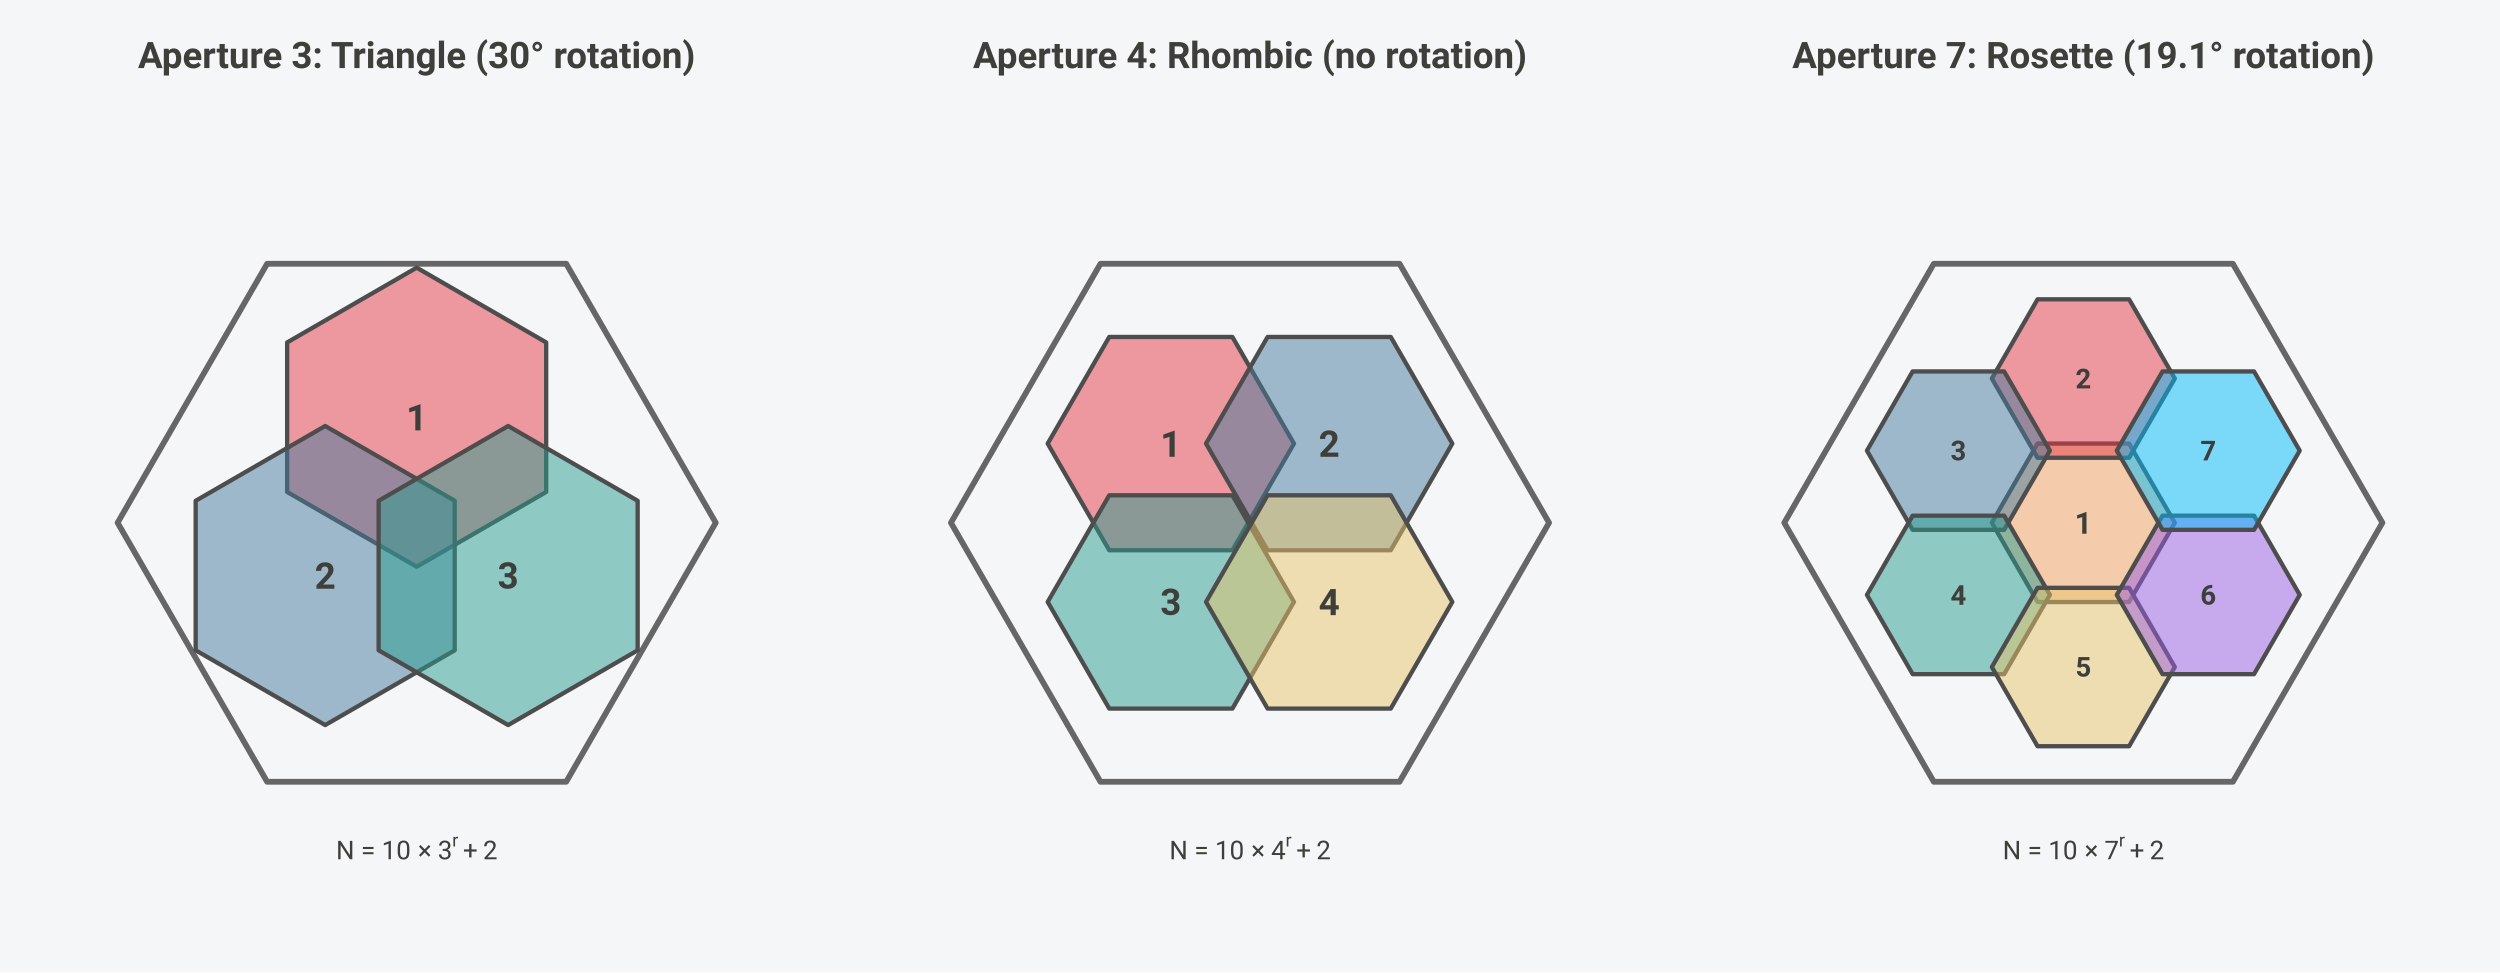
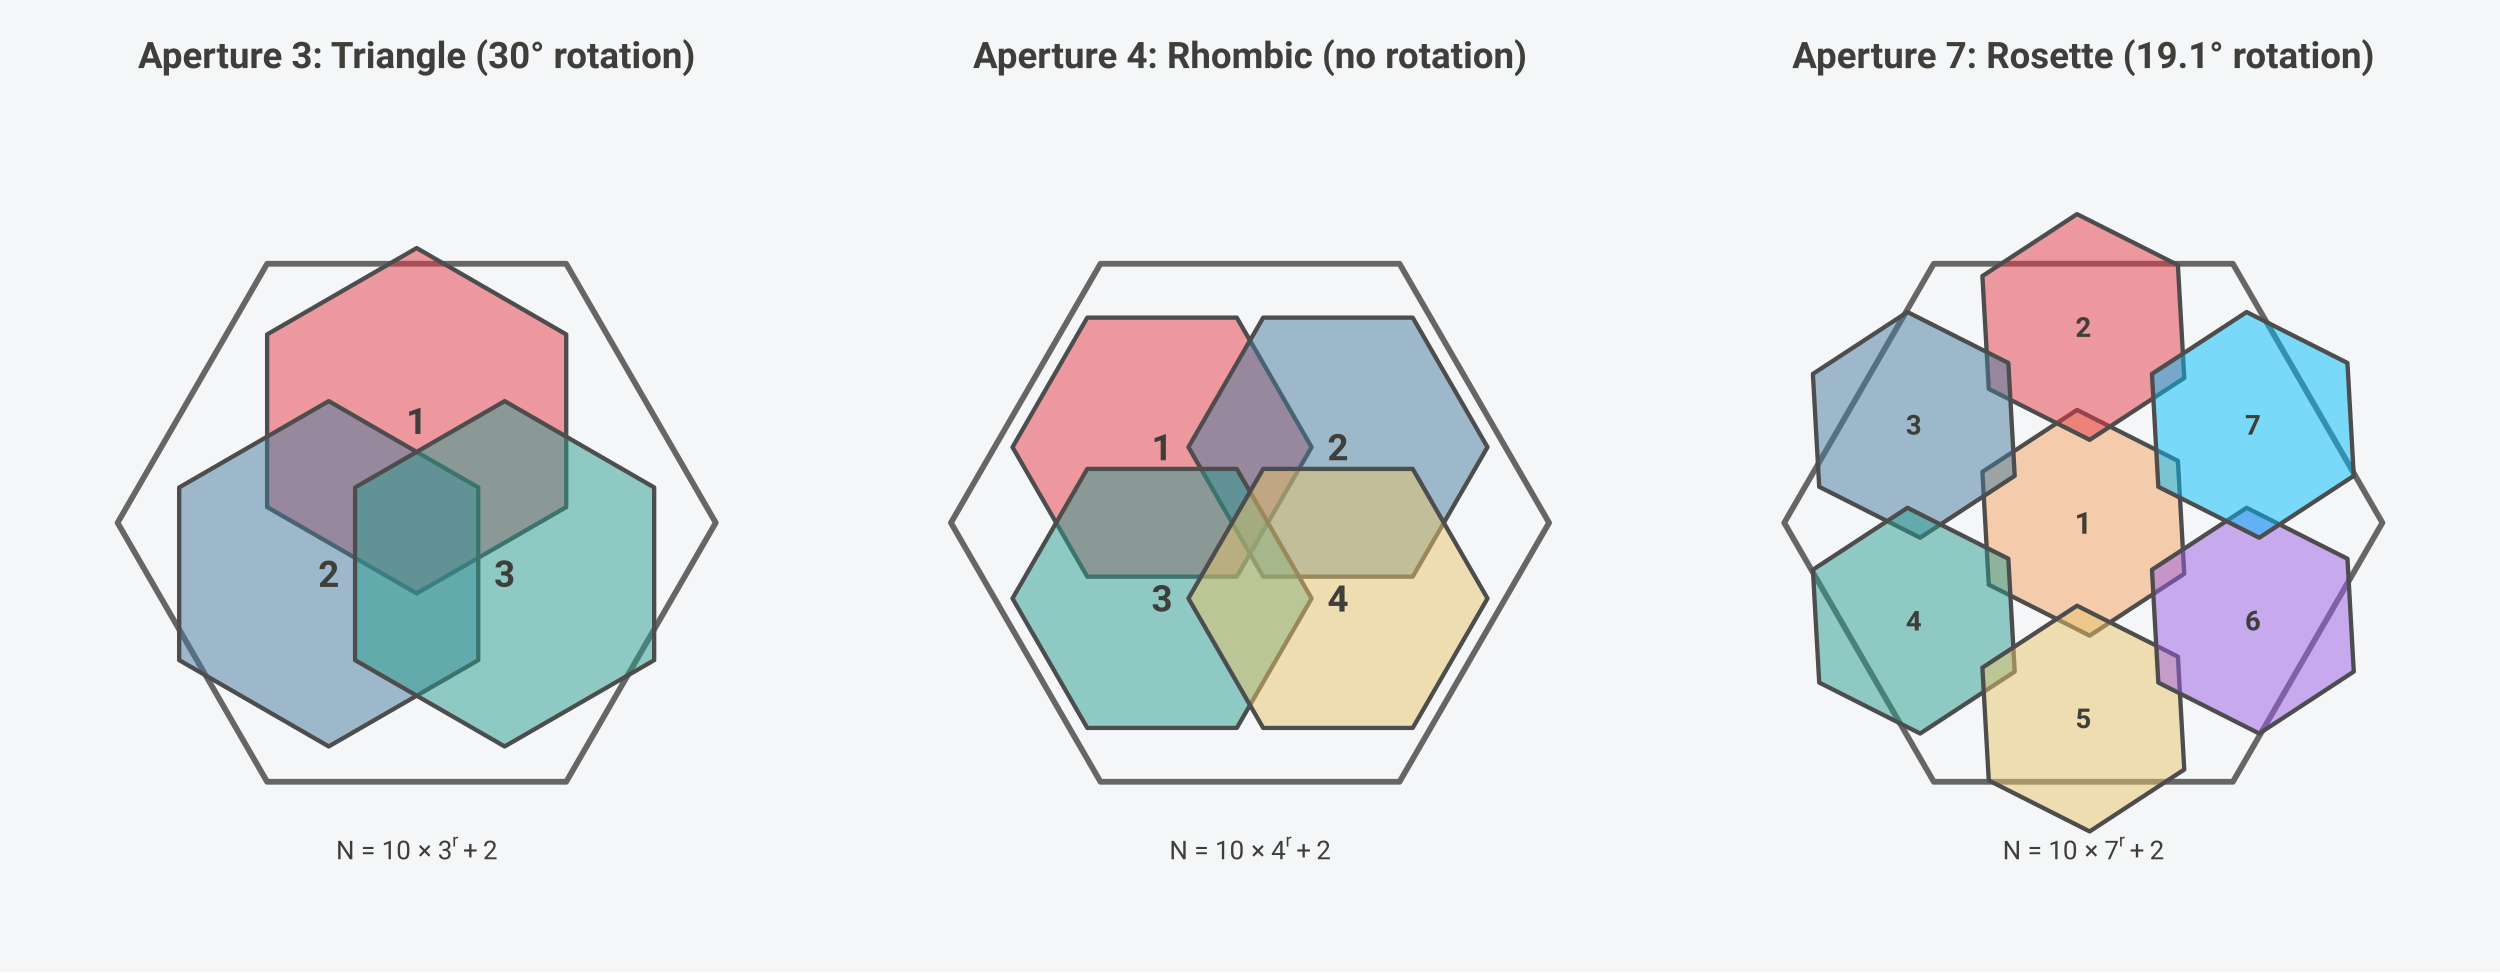
<svg xmlns="http://www.w3.org/2000/svg" width="648.00pt" height="252.00pt" viewBox="0 0 648.00 252.00">
  <g class="svglite">
    <defs>
      <style type="text/css">
    /* theme-aware-processed */
    .svglite line, .svglite polyline, .svglite polygon, .svglite path, .svglite circle {
      fill: none;
      stroke: #3E3F3A;
      stroke-linecap: round;
      stroke-linejoin: round;
      stroke-miterlimit: 10.00;
    }
    .svglite &gt; g &gt; rect {
      fill: none;
      stroke: #3E3F3A;
      stroke-linecap: round;
      stroke-linejoin: round;
      stroke-miterlimit: 10.00;
    }
    .svglite text {
      white-space: pre;
      fill: #3E3F3A;
    }
    .svglite g.glyphgroup path {
      fill: inherit;
      stroke: none;
    }
  </style>
    </defs>
    <rect class="svg-bg" width="100%" height="100%" style="stroke: none; fill: #F5F6F8;" />
    <defs>
      <clipPath id="cpMC4wMHw2NDguMDB8MC4wMHwyNTIuMDA=">
        <rect x="0.00" y="0.00" width="648.00" height="252.00" />
      </clipPath>
    </defs>
    <g clip-path="url(#cpMC4wMHw2NDguMDB8MC4wMHwyNTIuMDA=)">
</g>
    <defs>
      <clipPath id="cpMC4wMHwyMTYuMDB8MC4wMHwyNTIuMDA=">
        <rect x="0.00" y="0.00" width="216.00" height="252.00" />
      </clipPath>
    </defs>
    <g clip-path="url(#cpMC4wMHwyMTYuMDB8MC4wMHwyNTIuMDA=)">
      <text x="108.00" y="17.65" text-anchor="middle" style="font-size: 9.50px; font-weight: bold; font-family: &quot;Roboto&quot;, -apple-system, BlinkMacSystemFont, &quot;Segoe UI&quot;, system-ui, sans-serif;" textLength="150.98px" lengthAdjust="spacingAndGlyphs">Aperture 3: Triangle (30° rotation)</text>
    </g>
    <defs>
      <clipPath id="cpOS41MHwyMDYuNTB8MjguNTF8MjQyLjUw">
        <rect x="9.50" y="28.51" width="196.99" height="213.98" />
      </clipPath>
    </defs>
    <g clip-path="url(#cpOS41MHwyMDYuNTB8MjguNTF8MjQyLjUw)">
      <polygon points="185.52,135.50 146.76,68.37 69.24,68.37 30.48,135.50 69.24,202.64 146.76,202.64 185.52,135.50 " style="stroke-width: 1.50; stroke: #666666;" />
-       <polygon points="141.57,88.76 108.00,69.38 74.43,88.76 74.43,127.52 108.00,146.90 141.57,127.52 141.57,88.76 " style="stroke-width: 1.12; stroke: #4D4D4D; fill: #E63946; fill-opacity: 0.50;" />
-       <text x="108.00" y="111.56" text-anchor="middle" style="font-size: 9.50px; font-weight: bold; font-family: &quot;Roboto&quot;, -apple-system, BlinkMacSystemFont, &quot;Segoe UI&quot;, system-ui, sans-serif;" textLength="5.28px" lengthAdjust="spacingAndGlyphs">1</text>
-       <polygon points="117.86,129.80 84.29,110.42 50.72,129.80 50.72,168.56 84.29,187.94 117.86,168.56 117.86,129.80 " style="stroke-width: 1.12; stroke: #4D4D4D; fill: #457B9D; fill-opacity: 0.50;" />
-       <text x="84.29" y="152.60" text-anchor="middle" style="font-size: 9.50px; font-weight: bold; font-family: &quot;Roboto&quot;, -apple-system, BlinkMacSystemFont, &quot;Segoe UI&quot;, system-ui, sans-serif;" textLength="5.28px" lengthAdjust="spacingAndGlyphs">2</text>
-       <polygon points="165.28,129.80 131.71,110.42 98.14,129.80 98.14,168.56 131.71,187.94 165.28,168.56 165.28,129.80 " style="stroke-width: 1.12; stroke: #4D4D4D; fill: #2A9D8F; fill-opacity: 0.50;" />
-       <text x="131.71" y="152.54" text-anchor="middle" style="font-size: 9.50px; font-weight: bold; font-family: &quot;Roboto&quot;, -apple-system, BlinkMacSystemFont, &quot;Segoe UI&quot;, system-ui, sans-serif;" textLength="5.28px" lengthAdjust="spacingAndGlyphs">3</text>
+       <polygon points="146.76,86.68 108.00,64.30 69.24,86.68 69.24,131.43 108.00,153.81 146.76,131.43 146.76,86.68 " style="stroke-width: 1.12; stroke: #4D4D4D; fill: #E63946; fill-opacity: 0.50;" />
+       <text x="108.00" y="112.47" text-anchor="middle" style="font-size: 9.50px; font-weight: bold; font-family: &quot;Roboto&quot;, -apple-system, BlinkMacSystemFont, &quot;Segoe UI&quot;, system-ui, sans-serif;" textLength="5.28px" lengthAdjust="spacingAndGlyphs">1</text>
+       <polygon points="123.96,126.35 85.20,103.97 46.44,126.35 46.44,171.11 85.20,193.48 123.96,171.11 123.96,126.35 " style="stroke-width: 1.12; stroke: #4D4D4D; fill: #457B9D; fill-opacity: 0.50;" />
+       <text x="85.20" y="152.14" text-anchor="middle" style="font-size: 9.50px; font-weight: bold; font-family: &quot;Roboto&quot;, -apple-system, BlinkMacSystemFont, &quot;Segoe UI&quot;, system-ui, sans-serif;" textLength="5.28px" lengthAdjust="spacingAndGlyphs">2</text>
+       <polygon points="169.56,126.35 130.80,103.97 92.04,126.35 92.04,171.11 130.80,193.48 169.56,171.11 169.56,126.35 " style="stroke-width: 1.12; stroke: #4D4D4D; fill: #2A9D8F; fill-opacity: 0.50;" />
+       <text x="130.80" y="152.08" text-anchor="middle" style="font-size: 9.50px; font-weight: bold; font-family: &quot;Roboto&quot;, -apple-system, BlinkMacSystemFont, &quot;Segoe UI&quot;, system-ui, sans-serif;" textLength="5.28px" lengthAdjust="spacingAndGlyphs">3</text>
      <text x="87.09" y="222.73" style="font-size: 6.73px; font-family: &quot;Roboto&quot;, -apple-system, BlinkMacSystemFont, &quot;Segoe UI&quot;, system-ui, sans-serif;" textLength="19.97px" lengthAdjust="spacingAndGlyphs">N = 10</text>
      <text x="108.30" y="222.73" style="font-size: 6.73px; font-family: &quot;Roboto&quot;, -apple-system, BlinkMacSystemFont, &quot;Segoe UI&quot;, system-ui, sans-serif;" textLength="3.92px" lengthAdjust="spacingAndGlyphs">×</text>
      <text x="113.47" y="222.73" style="font-size: 6.73px; font-family: &quot;Roboto&quot;, -apple-system, BlinkMacSystemFont, &quot;Segoe UI&quot;, system-ui, sans-serif;" textLength="3.73px" lengthAdjust="spacingAndGlyphs">3</text>
      <text x="117.20" y="219.41" style="font-size: 4.71px; font-family: &quot;Roboto&quot;, -apple-system, BlinkMacSystemFont, &quot;Segoe UI&quot;, system-ui, sans-serif;" textLength="1.56px" lengthAdjust="spacingAndGlyphs">r</text>
      <text x="120.01" y="222.73" style="font-size: 6.73px; font-family: &quot;Roboto&quot;, -apple-system, BlinkMacSystemFont, &quot;Segoe UI&quot;, system-ui, sans-serif;" textLength="3.92px" lengthAdjust="spacingAndGlyphs">+</text>
      <text x="125.18" y="222.73" style="font-size: 6.73px; font-family: &quot;Roboto&quot;, -apple-system, BlinkMacSystemFont, &quot;Segoe UI&quot;, system-ui, sans-serif;" textLength="3.73px" lengthAdjust="spacingAndGlyphs">2</text>
    </g>
    <defs>
      <clipPath id="cpMjI1LjUwfDQyMi41MHwyOC41MXwyNDIuNTA=">
        <rect x="225.50" y="28.51" width="196.99" height="213.98" />
      </clipPath>
    </defs>
    <g clip-path="url(#cpMjI1LjUwfDQyMi41MHwyOC41MXwyNDIuNTA=)">
</g>
    <defs>
      <clipPath id="cpMjE2LjAwfDQzMi4wMHwwLjAwfDI1Mi4wMA==">
        <rect x="216.00" y="0.00" width="216.00" height="252.00" />
      </clipPath>
    </defs>
    <g clip-path="url(#cpMjE2LjAwfDQzMi4wMHwwLjAwfDI1Mi4wMA==)">
      <text x="324.00" y="17.65" text-anchor="middle" style="font-size: 9.50px; font-weight: bold; font-family: &quot;Roboto&quot;, -apple-system, BlinkMacSystemFont, &quot;Segoe UI&quot;, system-ui, sans-serif;" textLength="152.44px" lengthAdjust="spacingAndGlyphs">Aperture 4: Rhombic (no rotation)</text>
    </g>
    <g clip-path="url(#cpMjI1LjUwfDQyMi41MHwyOC41MXwyNDIuNTA=)">
      <polygon points="401.52,135.50 362.76,68.37 285.24,68.37 246.48,135.50 285.24,202.64 362.76,202.64 401.52,135.50 " style="stroke-width: 1.50; stroke: #666666;" />
-       <polygon points="335.40,114.98 319.44,87.34 287.52,87.34 271.56,114.98 287.52,142.63 319.44,142.63 335.40,114.98 " style="stroke-width: 1.12; stroke: #4D4D4D; fill: #E63946; fill-opacity: 0.50;" />
-       <text x="303.48" y="118.40" text-anchor="middle" style="font-size: 9.50px; font-weight: bold; font-family: &quot;Roboto&quot;, -apple-system, BlinkMacSystemFont, &quot;Segoe UI&quot;, system-ui, sans-serif;" textLength="5.28px" lengthAdjust="spacingAndGlyphs">1</text>
-       <polygon points="376.44,114.98 360.48,87.34 328.56,87.34 312.60,114.98 328.56,142.63 360.48,142.63 376.44,114.98 " style="stroke-width: 1.12; stroke: #4D4D4D; fill: #457B9D; fill-opacity: 0.50;" />
-       <text x="344.52" y="118.40" text-anchor="middle" style="font-size: 9.50px; font-weight: bold; font-family: &quot;Roboto&quot;, -apple-system, BlinkMacSystemFont, &quot;Segoe UI&quot;, system-ui, sans-serif;" textLength="5.28px" lengthAdjust="spacingAndGlyphs">2</text>
-       <polygon points="335.40,156.02 319.44,128.38 287.52,128.38 271.56,156.02 287.52,183.67 319.44,183.67 335.40,156.02 " style="stroke-width: 1.12; stroke: #4D4D4D; fill: #2A9D8F; fill-opacity: 0.50;" />
-       <text x="303.48" y="159.38" text-anchor="middle" style="font-size: 9.50px; font-weight: bold; font-family: &quot;Roboto&quot;, -apple-system, BlinkMacSystemFont, &quot;Segoe UI&quot;, system-ui, sans-serif;" textLength="5.28px" lengthAdjust="spacingAndGlyphs">3</text>
-       <polygon points="376.44,156.02 360.48,128.38 328.56,128.38 312.60,156.02 328.56,183.67 360.48,183.67 376.44,156.02 " style="stroke-width: 1.12; stroke: #4D4D4D; fill: #E9C46A; fill-opacity: 0.50;" />
-       <text x="344.52" y="159.44" text-anchor="middle" style="font-size: 9.50px; font-weight: bold; font-family: &quot;Roboto&quot;, -apple-system, BlinkMacSystemFont, &quot;Segoe UI&quot;, system-ui, sans-serif;" textLength="5.28px" lengthAdjust="spacingAndGlyphs">4</text>
+       <polygon points="339.96,115.90 320.58,82.33 281.82,82.33 262.44,115.90 281.82,149.46 320.58,149.46 339.96,115.90 " style="stroke-width: 1.12; stroke: #4D4D4D; fill: #E63946; fill-opacity: 0.50;" />
+       <text x="301.20" y="119.31" text-anchor="middle" style="font-size: 9.50px; font-weight: bold; font-family: &quot;Roboto&quot;, -apple-system, BlinkMacSystemFont, &quot;Segoe UI&quot;, system-ui, sans-serif;" textLength="5.28px" lengthAdjust="spacingAndGlyphs">1</text>
+       <polygon points="385.56,115.90 366.18,82.33 327.42,82.33 308.04,115.90 327.42,149.46 366.18,149.46 385.56,115.90 " style="stroke-width: 1.12; stroke: #4D4D4D; fill: #457B9D; fill-opacity: 0.50;" />
+       <text x="346.80" y="119.31" text-anchor="middle" style="font-size: 9.50px; font-weight: bold; font-family: &quot;Roboto&quot;, -apple-system, BlinkMacSystemFont, &quot;Segoe UI&quot;, system-ui, sans-serif;" textLength="5.28px" lengthAdjust="spacingAndGlyphs">2</text>
+       <polygon points="339.96,155.11 320.58,121.54 281.82,121.54 262.44,155.11 281.82,188.68 320.58,188.68 339.96,155.11 " style="stroke-width: 1.12; stroke: #4D4D4D; fill: #2A9D8F; fill-opacity: 0.50;" />
+       <text x="301.20" y="158.47" text-anchor="middle" style="font-size: 9.50px; font-weight: bold; font-family: &quot;Roboto&quot;, -apple-system, BlinkMacSystemFont, &quot;Segoe UI&quot;, system-ui, sans-serif;" textLength="5.28px" lengthAdjust="spacingAndGlyphs">3</text>
+       <polygon points="385.56,155.11 366.18,121.54 327.42,121.54 308.04,155.11 327.42,188.68 366.18,188.68 385.56,155.11 " style="stroke-width: 1.12; stroke: #4D4D4D; fill: #E9C46A; fill-opacity: 0.50;" />
+       <text x="346.80" y="158.52" text-anchor="middle" style="font-size: 9.50px; font-weight: bold; font-family: &quot;Roboto&quot;, -apple-system, BlinkMacSystemFont, &quot;Segoe UI&quot;, system-ui, sans-serif;" textLength="5.28px" lengthAdjust="spacingAndGlyphs">4</text>
      <text x="303.09" y="222.73" style="font-size: 6.73px; font-family: &quot;Roboto&quot;, -apple-system, BlinkMacSystemFont, &quot;Segoe UI&quot;, system-ui, sans-serif;" textLength="19.97px" lengthAdjust="spacingAndGlyphs">N = 10</text>
      <text x="324.30" y="222.73" style="font-size: 6.73px; font-family: &quot;Roboto&quot;, -apple-system, BlinkMacSystemFont, &quot;Segoe UI&quot;, system-ui, sans-serif;" textLength="3.92px" lengthAdjust="spacingAndGlyphs">×</text>
      <text x="329.47" y="222.73" style="font-size: 6.73px; font-family: &quot;Roboto&quot;, -apple-system, BlinkMacSystemFont, &quot;Segoe UI&quot;, system-ui, sans-serif;" textLength="3.73px" lengthAdjust="spacingAndGlyphs">4</text>
      <text x="333.20" y="219.41" style="font-size: 4.71px; font-family: &quot;Roboto&quot;, -apple-system, BlinkMacSystemFont, &quot;Segoe UI&quot;, system-ui, sans-serif;" textLength="1.56px" lengthAdjust="spacingAndGlyphs">r</text>
      <text x="336.01" y="222.73" style="font-size: 6.73px; font-family: &quot;Roboto&quot;, -apple-system, BlinkMacSystemFont, &quot;Segoe UI&quot;, system-ui, sans-serif;" textLength="3.92px" lengthAdjust="spacingAndGlyphs">+</text>
      <text x="341.18" y="222.73" style="font-size: 6.73px; font-family: &quot;Roboto&quot;, -apple-system, BlinkMacSystemFont, &quot;Segoe UI&quot;, system-ui, sans-serif;" textLength="3.73px" lengthAdjust="spacingAndGlyphs">2</text>
    </g>
    <defs>
      <clipPath id="cpNDQxLjUwfDYzOC41MHwyOC41MXwyNDIuNTA=">
        <rect x="441.50" y="28.51" width="196.99" height="213.98" />
      </clipPath>
    </defs>
    <g clip-path="url(#cpNDQxLjUwfDYzOC41MHwyOC41MXwyNDIuNTA=)">
</g>
    <defs>
      <clipPath id="cpNDMyLjAwfDY0OC4wMHwwLjAwfDI1Mi4wMA==">
        <rect x="432.00" y="0.00" width="216.00" height="252.00" />
      </clipPath>
    </defs>
    <g clip-path="url(#cpNDMyLjAwfDY0OC4wMHwwLjAwfDI1Mi4wMA==)">
      <text x="540.00" y="17.65" text-anchor="middle" style="font-size: 9.50px; font-weight: bold; font-family: &quot;Roboto&quot;, -apple-system, BlinkMacSystemFont, &quot;Segoe UI&quot;, system-ui, sans-serif;" textLength="157.31px" lengthAdjust="spacingAndGlyphs">Aperture 7: Rosette (19.1° rotation)</text>
    </g>
    <g clip-path="url(#cpNDQxLjUwfDYzOC41MHwyOC41MXwyNDIuNTA=)">
      <polygon points="617.52,135.50 578.76,68.37 501.24,68.37 462.48,135.50 501.24,202.64 578.76,202.64 617.52,135.50 " style="stroke-width: 1.50; stroke: #666666;" />
-       <polygon points="563.71,135.50 551.86,114.97 528.14,114.97 516.29,135.50 528.14,156.04 551.86,156.04 563.71,135.50 " style="stroke-width: 1.12; stroke: #4D4D4D; fill: #F4A261; fill-opacity: 0.50;" />
+       <polygon points="564.51,119.46 538.36,106.25 513.84,122.30 515.49,151.55 541.64,164.76 566.16,148.71 564.51,119.46 " style="stroke-width: 1.12; stroke: #4D4D4D; fill: #F4A261; fill-opacity: 0.50;" />
      <text x="540.00" y="138.34" text-anchor="middle" style="font-size: 7.92px; font-weight: bold; font-family: &quot;Roboto&quot;, -apple-system, BlinkMacSystemFont, &quot;Segoe UI&quot;, system-ui, sans-serif;" textLength="4.39px" lengthAdjust="spacingAndGlyphs">1</text>
-       <polygon points="563.71,98.11 551.86,77.58 528.14,77.58 516.29,98.11 528.14,118.65 551.86,118.65 563.71,98.11 " style="stroke-width: 1.12; stroke: #4D4D4D; fill: #E63946; fill-opacity: 0.50;" />
-       <text x="540.00" y="100.68" text-anchor="middle" style="font-size: 7.13px; font-weight: bold; font-family: &quot;Roboto&quot;, -apple-system, BlinkMacSystemFont, &quot;Segoe UI&quot;, system-ui, sans-serif;" textLength="3.97px" lengthAdjust="spacingAndGlyphs">2</text>
-       <polygon points="531.33,116.81 519.47,96.27 495.76,96.27 483.91,116.81 495.76,137.34 519.47,137.34 531.33,116.81 " style="stroke-width: 1.12; stroke: #4D4D4D; fill: #457B9D; fill-opacity: 0.50;" />
-       <text x="507.62" y="119.32" text-anchor="middle" style="font-size: 7.13px; font-weight: bold; font-family: &quot;Roboto&quot;, -apple-system, BlinkMacSystemFont, &quot;Segoe UI&quot;, system-ui, sans-serif;" textLength="3.97px" lengthAdjust="spacingAndGlyphs">3</text>
-       <polygon points="531.33,154.20 519.47,133.66 495.76,133.66 483.91,154.20 495.76,174.74 519.47,174.74 531.33,154.20 " style="stroke-width: 1.12; stroke: #4D4D4D; fill: #2A9D8F; fill-opacity: 0.50;" />
-       <text x="507.62" y="156.76" text-anchor="middle" style="font-size: 7.13px; font-weight: bold; font-family: &quot;Roboto&quot;, -apple-system, BlinkMacSystemFont, &quot;Segoe UI&quot;, system-ui, sans-serif;" textLength="3.97px" lengthAdjust="spacingAndGlyphs">4</text>
-       <polygon points="563.71,172.90 551.86,152.36 528.14,152.36 516.29,172.90 528.14,193.43 551.86,193.43 563.71,172.90 " style="stroke-width: 1.12; stroke: #4D4D4D; fill: #E9C46A; fill-opacity: 0.50;" />
-       <text x="540.00" y="175.37" text-anchor="middle" style="font-size: 7.13px; font-weight: bold; font-family: &quot;Roboto&quot;, -apple-system, BlinkMacSystemFont, &quot;Segoe UI&quot;, system-ui, sans-serif;" textLength="3.97px" lengthAdjust="spacingAndGlyphs">5</text>
-       <polygon points="596.09,154.20 584.24,133.66 560.53,133.66 548.67,154.20 560.53,174.74 584.24,174.74 596.09,154.20 " style="stroke-width: 1.12; stroke: #4D4D4D; fill: #9B5DE5; fill-opacity: 0.50;" />
-       <text x="572.38" y="156.72" text-anchor="middle" style="font-size: 7.13px; font-weight: bold; font-family: &quot;Roboto&quot;, -apple-system, BlinkMacSystemFont, &quot;Segoe UI&quot;, system-ui, sans-serif;" textLength="3.97px" lengthAdjust="spacingAndGlyphs">6</text>
-       <polygon points="596.09,116.81 584.24,96.27 560.53,96.27 548.67,116.81 560.53,137.34 584.24,137.34 596.09,116.81 " style="stroke-width: 1.12; stroke: #4D4D4D; fill: #00BBF9; fill-opacity: 0.50;" />
-       <text x="572.38" y="119.33" text-anchor="middle" style="font-size: 7.13px; font-weight: bold; font-family: &quot;Roboto&quot;, -apple-system, BlinkMacSystemFont, &quot;Segoe UI&quot;, system-ui, sans-serif;" textLength="3.97px" lengthAdjust="spacingAndGlyphs">7</text>
+       <polygon points="564.51,68.71 538.36,55.50 513.84,71.55 515.49,100.80 541.64,114.01 566.16,97.96 564.51,68.71 " style="stroke-width: 1.12; stroke: #4D4D4D; fill: #E63946; fill-opacity: 0.50;" />
+       <text x="540.00" y="87.32" text-anchor="middle" style="font-size: 7.13px; font-weight: bold; font-family: &quot;Roboto&quot;, -apple-system, BlinkMacSystemFont, &quot;Segoe UI&quot;, system-ui, sans-serif;" textLength="3.97px" lengthAdjust="spacingAndGlyphs">2</text>
+       <polygon points="520.56,94.08 494.41,80.88 469.90,96.92 471.54,126.18 497.69,139.38 522.21,123.34 520.56,94.08 " style="stroke-width: 1.12; stroke: #4D4D4D; fill: #457B9D; fill-opacity: 0.50;" />
+       <text x="496.05" y="112.65" text-anchor="middle" style="font-size: 7.13px; font-weight: bold; font-family: &quot;Roboto&quot;, -apple-system, BlinkMacSystemFont, &quot;Segoe UI&quot;, system-ui, sans-serif;" textLength="3.97px" lengthAdjust="spacingAndGlyphs">3</text>
+       <polygon points="520.56,144.83 494.41,131.62 469.90,147.67 471.54,176.93 497.69,190.13 522.21,174.08 520.56,144.83 " style="stroke-width: 1.12; stroke: #4D4D4D; fill: #2A9D8F; fill-opacity: 0.50;" />
+       <text x="496.05" y="163.44" text-anchor="middle" style="font-size: 7.13px; font-weight: bold; font-family: &quot;Roboto&quot;, -apple-system, BlinkMacSystemFont, &quot;Segoe UI&quot;, system-ui, sans-serif;" textLength="3.97px" lengthAdjust="spacingAndGlyphs">4</text>
+       <polygon points="564.51,170.20 538.36,157.00 513.84,173.05 515.49,202.30 541.64,215.51 566.16,199.46 564.51,170.20 " style="stroke-width: 1.12; stroke: #4D4D4D; fill: #E9C46A; fill-opacity: 0.50;" />
+       <text x="540.00" y="188.73" text-anchor="middle" style="font-size: 7.13px; font-weight: bold; font-family: &quot;Roboto&quot;, -apple-system, BlinkMacSystemFont, &quot;Segoe UI&quot;, system-ui, sans-serif;" textLength="3.97px" lengthAdjust="spacingAndGlyphs">5</text>
+       <polygon points="608.46,144.83 582.31,131.62 557.79,147.67 559.44,176.93 585.59,190.13 610.10,174.08 608.46,144.83 " style="stroke-width: 1.12; stroke: #4D4D4D; fill: #9B5DE5; fill-opacity: 0.50;" />
+       <text x="583.95" y="163.39" text-anchor="middle" style="font-size: 7.13px; font-weight: bold; font-family: &quot;Roboto&quot;, -apple-system, BlinkMacSystemFont, &quot;Segoe UI&quot;, system-ui, sans-serif;" textLength="3.97px" lengthAdjust="spacingAndGlyphs">6</text>
+       <polygon points="608.46,94.08 582.31,80.88 557.79,96.92 559.44,126.18 585.59,139.38 610.10,123.34 608.46,94.08 " style="stroke-width: 1.12; stroke: #4D4D4D; fill: #00BBF9; fill-opacity: 0.50;" />
+       <text x="583.95" y="112.65" text-anchor="middle" style="font-size: 7.13px; font-weight: bold; font-family: &quot;Roboto&quot;, -apple-system, BlinkMacSystemFont, &quot;Segoe UI&quot;, system-ui, sans-serif;" textLength="3.97px" lengthAdjust="spacingAndGlyphs">7</text>
      <text x="519.09" y="222.73" style="font-size: 6.73px; font-family: &quot;Roboto&quot;, -apple-system, BlinkMacSystemFont, &quot;Segoe UI&quot;, system-ui, sans-serif;" textLength="19.97px" lengthAdjust="spacingAndGlyphs">N = 10</text>
      <text x="540.30" y="222.73" style="font-size: 6.73px; font-family: &quot;Roboto&quot;, -apple-system, BlinkMacSystemFont, &quot;Segoe UI&quot;, system-ui, sans-serif;" textLength="3.92px" lengthAdjust="spacingAndGlyphs">×</text>
      <text x="545.47" y="222.73" style="font-size: 6.73px; font-family: &quot;Roboto&quot;, -apple-system, BlinkMacSystemFont, &quot;Segoe UI&quot;, system-ui, sans-serif;" textLength="3.73px" lengthAdjust="spacingAndGlyphs">7</text>
      <text x="549.20" y="219.41" style="font-size: 4.71px; font-family: &quot;Roboto&quot;, -apple-system, BlinkMacSystemFont, &quot;Segoe UI&quot;, system-ui, sans-serif;" textLength="1.56px" lengthAdjust="spacingAndGlyphs">r</text>
      <text x="552.01" y="222.73" style="font-size: 6.73px; font-family: &quot;Roboto&quot;, -apple-system, BlinkMacSystemFont, &quot;Segoe UI&quot;, system-ui, sans-serif;" textLength="3.92px" lengthAdjust="spacingAndGlyphs">+</text>
      <text x="557.18" y="222.73" style="font-size: 6.73px; font-family: &quot;Roboto&quot;, -apple-system, BlinkMacSystemFont, &quot;Segoe UI&quot;, system-ui, sans-serif;" textLength="3.73px" lengthAdjust="spacingAndGlyphs">2</text>
    </g>
  </g>
</svg>
